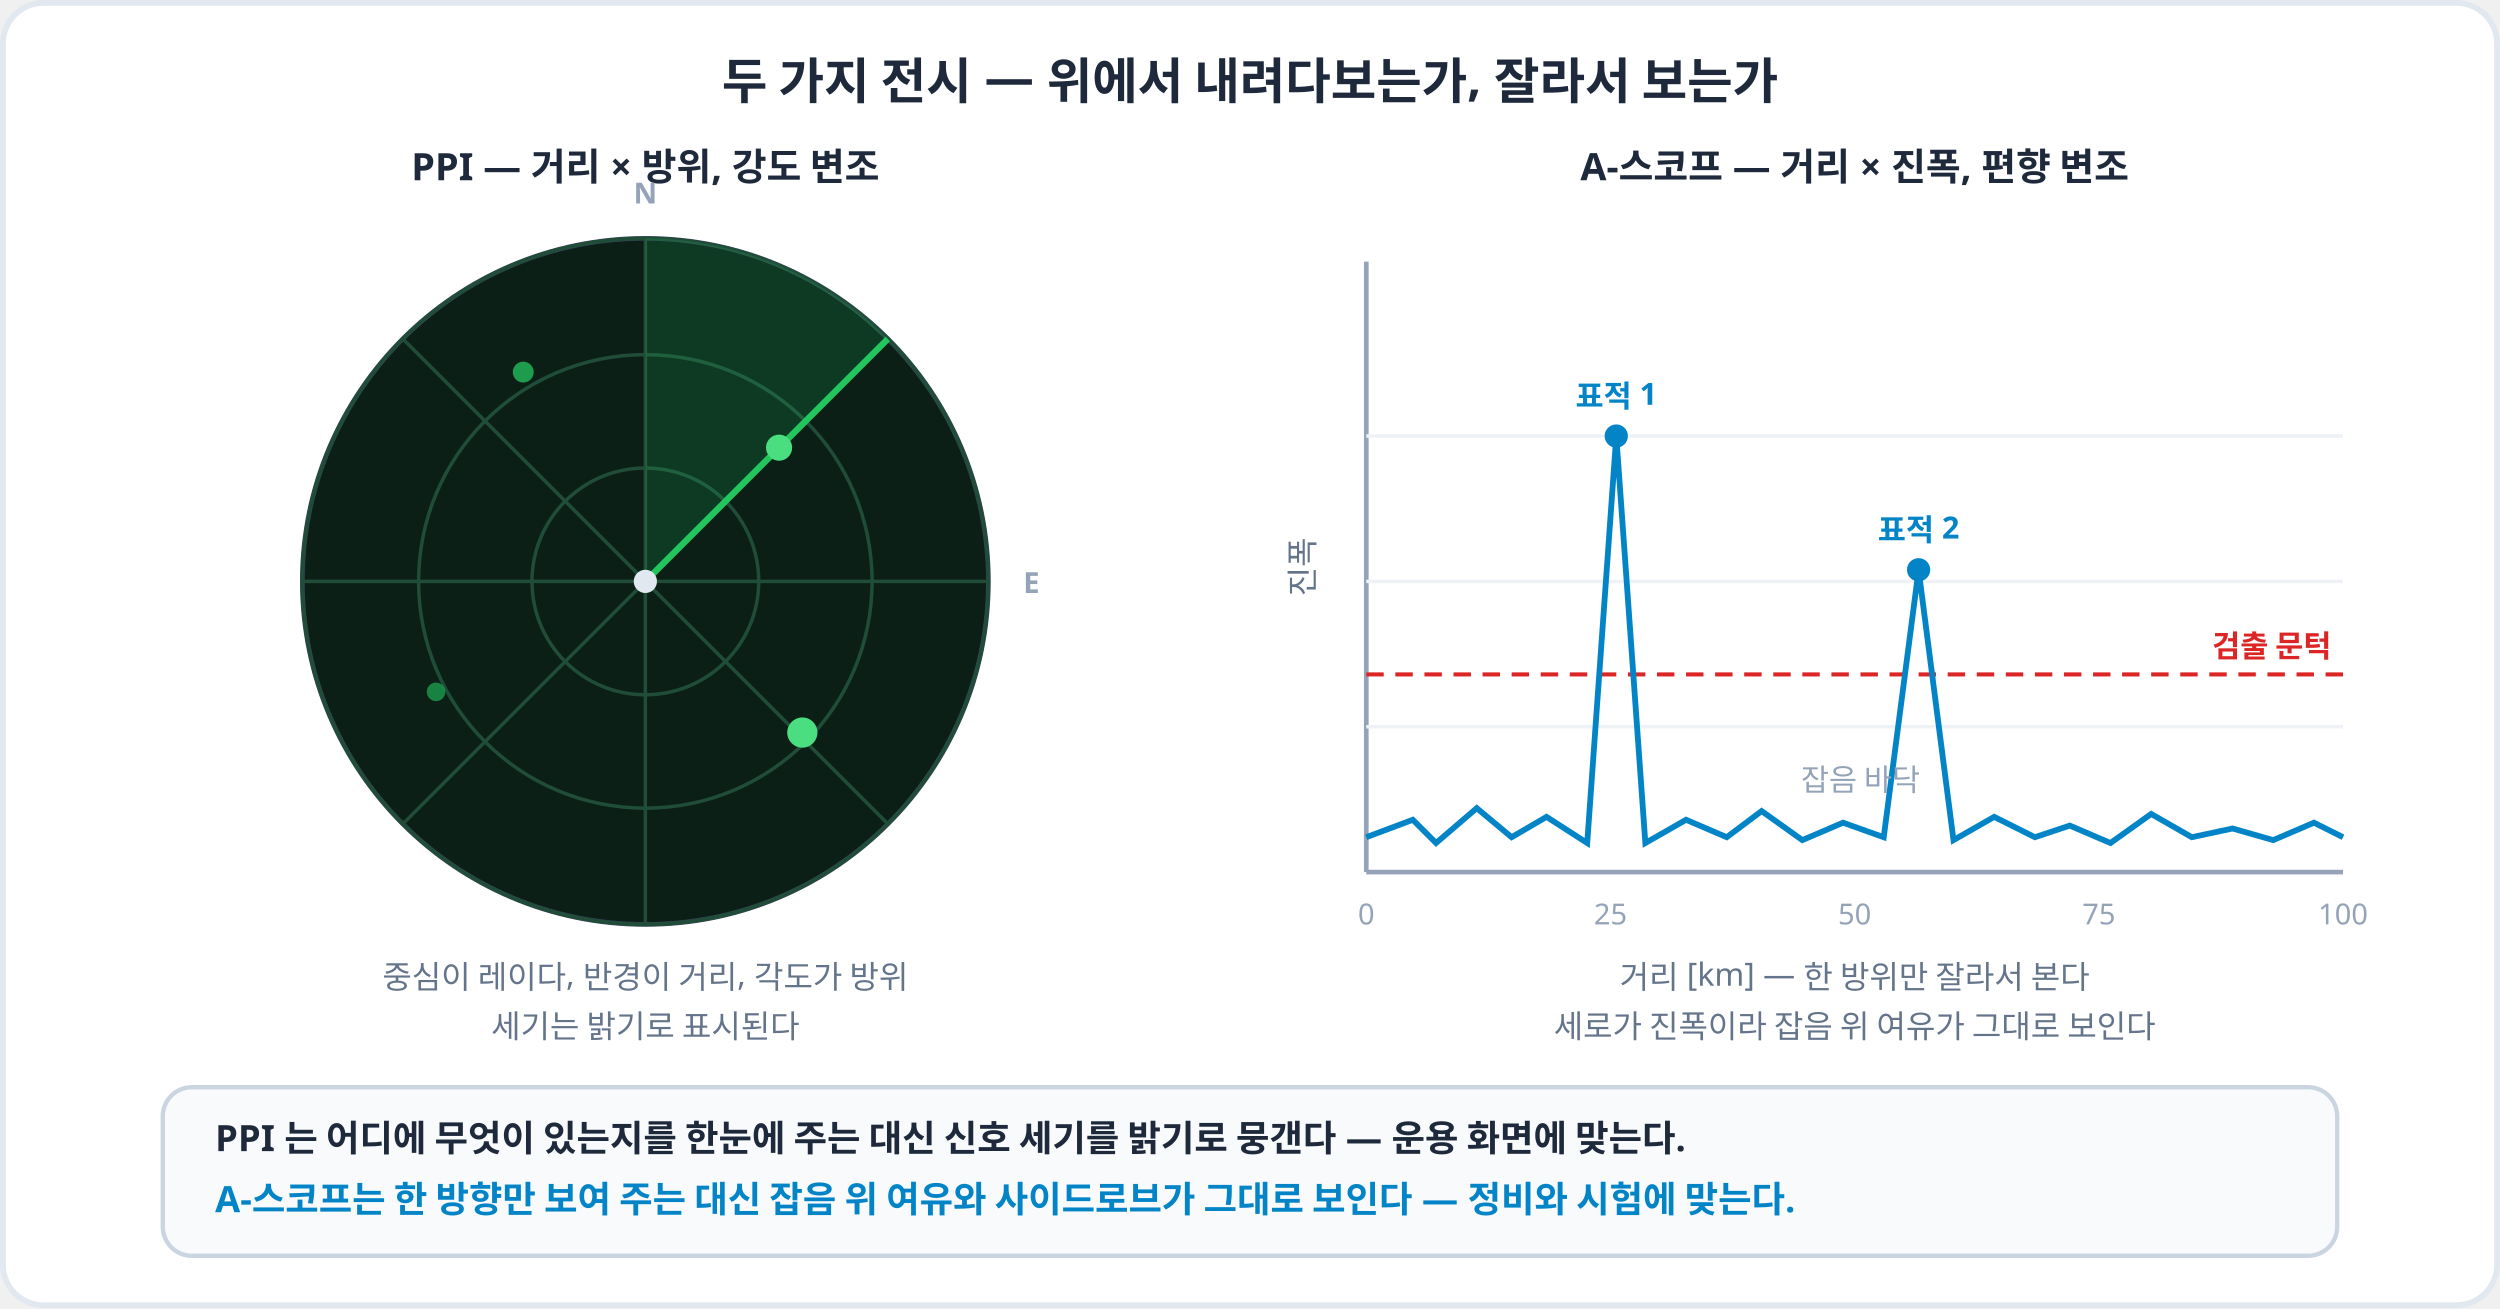
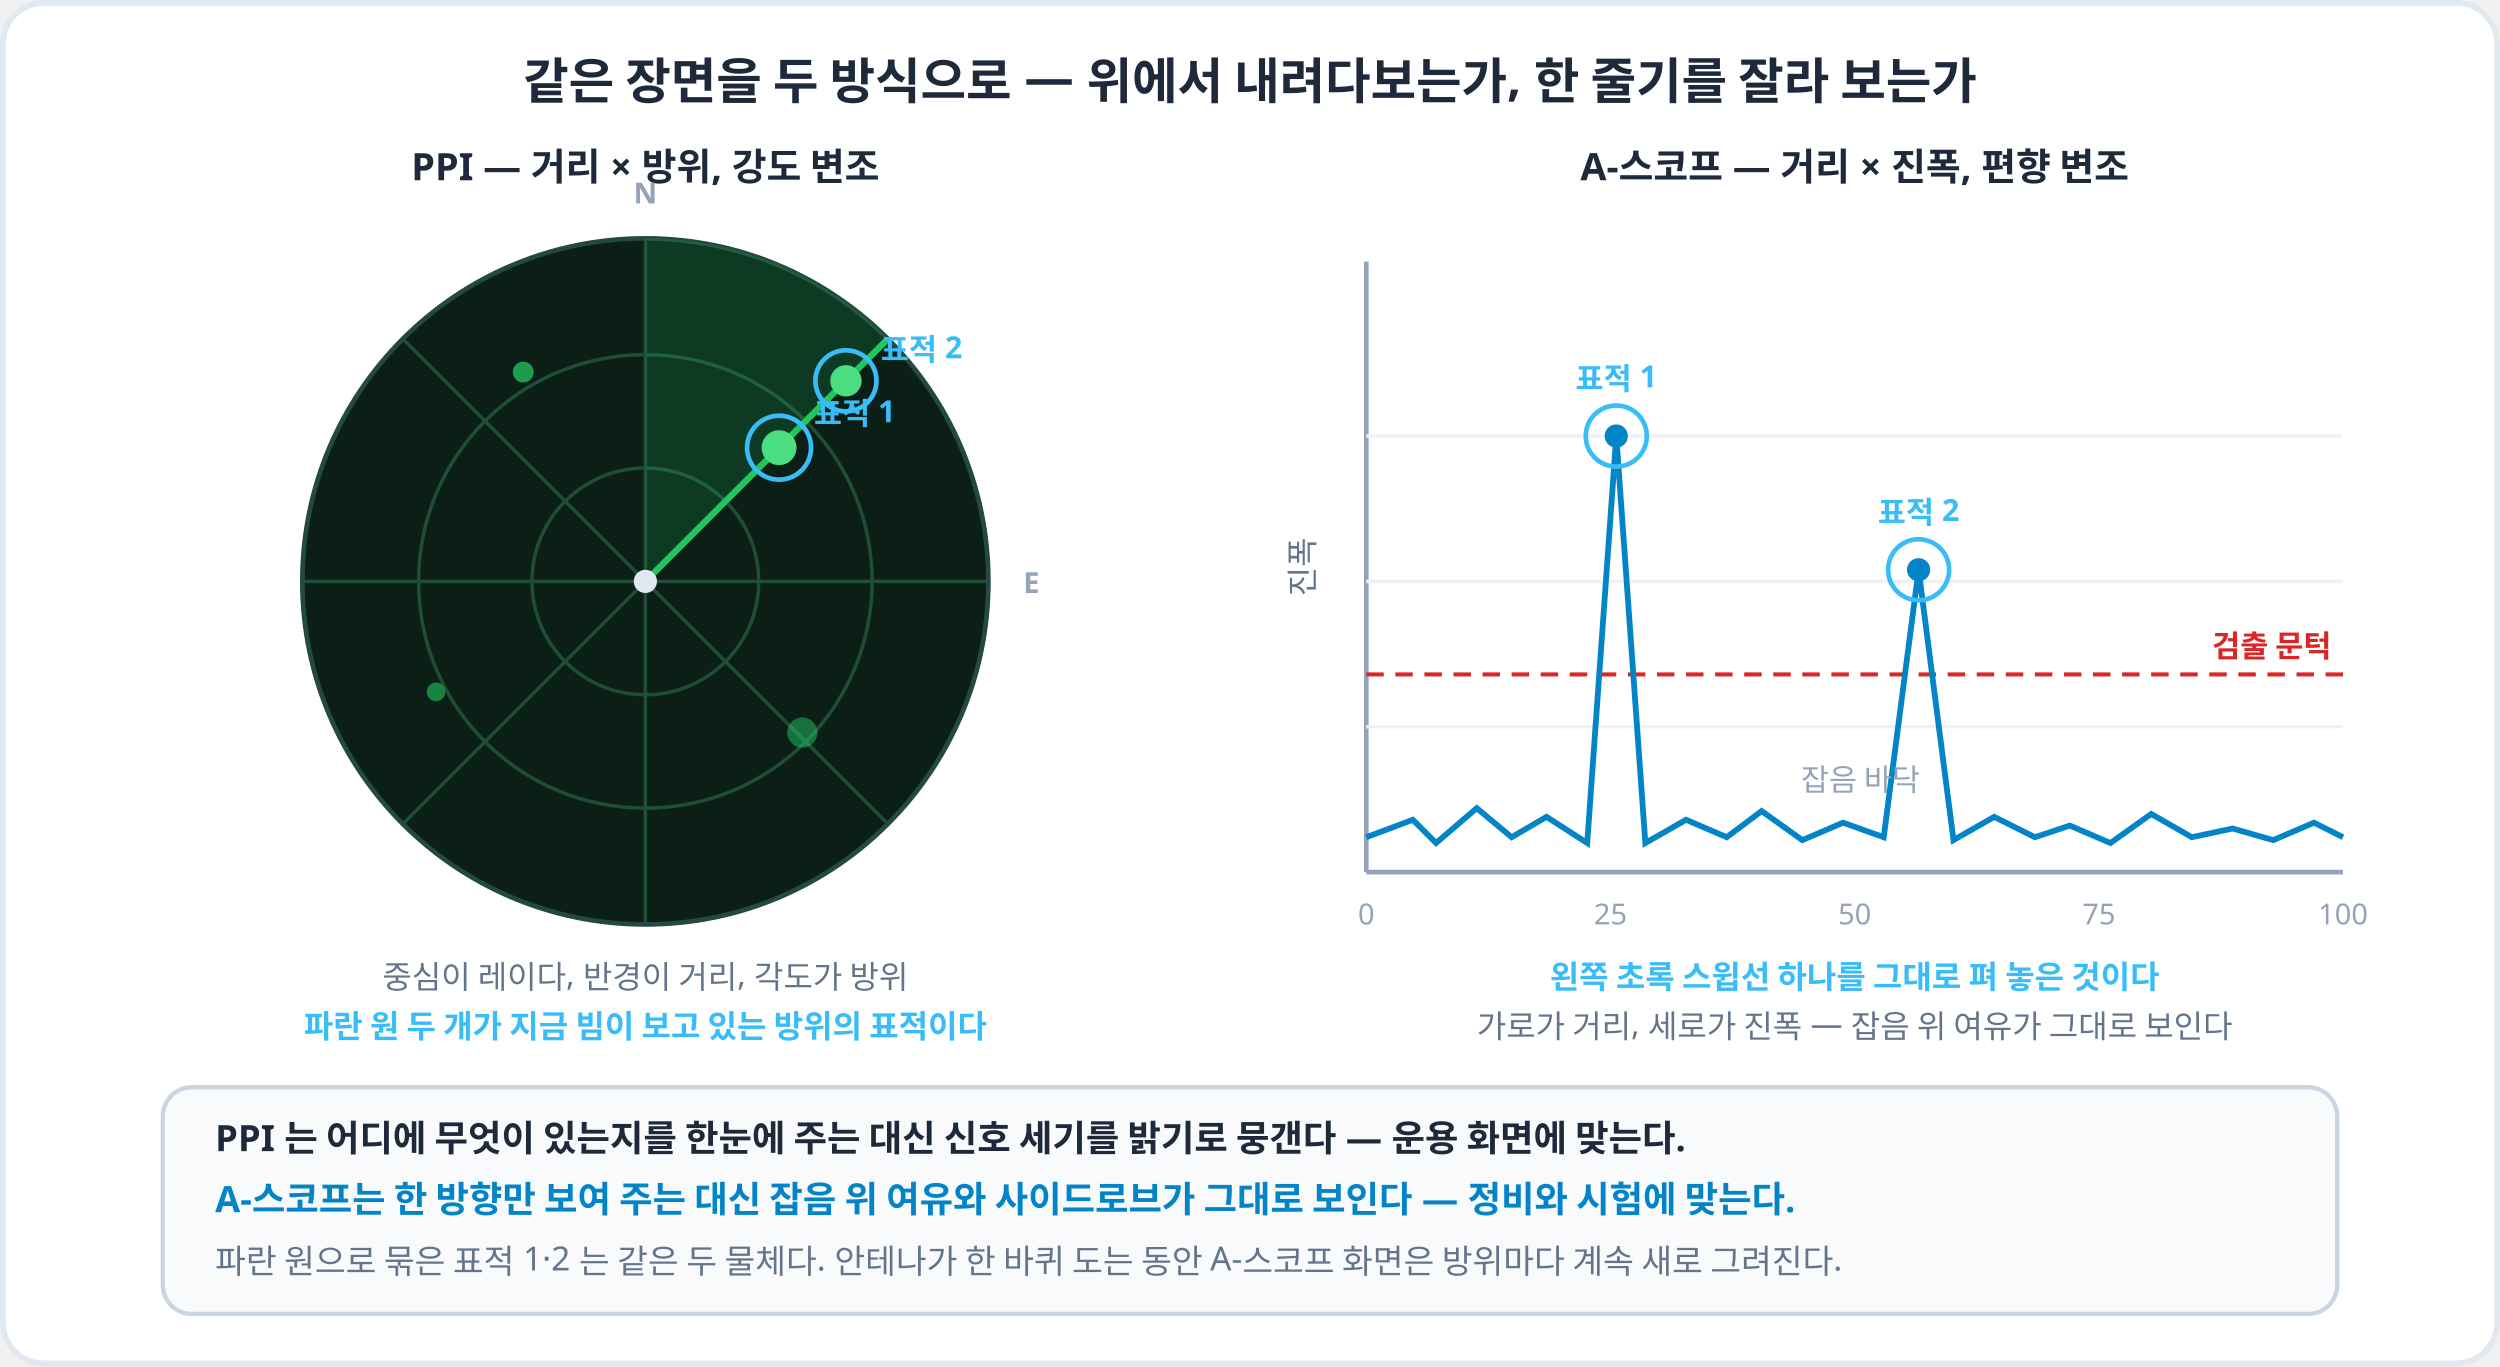
- <svg xmlns="http://www.w3.org/2000/svg" viewBox="0 0 860 450" font-family="Segoe UI, Malgun Gothic, Apple SD Gothic Neo, sans-serif">
-   <rect x="1" y="1" width="858" height="448" rx="14" fill="#ffffff" stroke="#e2e8f0" stroke-width="2" />
-   <text x="430" y="34" font-size="17" fill="#1e293b" text-anchor="middle" font-weight="700">두 가지 전시 — 위에서 내려다보는가, 잘라서 보는가</text>
+ <svg xmlns="http://www.w3.org/2000/svg" viewBox="0 0 860 470" font-family="Segoe UI, Malgun Gothic, Apple SD Gothic Neo, sans-serif">
+   <rect x="1" y="1" width="858" height="468" rx="14" fill="#ffffff" stroke="#e2e8f0" stroke-width="2" />
+   <text x="430" y="34" font-size="17" fill="#1e293b" text-anchor="middle" font-weight="700">같은 장면을 두 방식으로 — 위에서 내려다보는가, 한 줄기를 잘라 보는가</text>
  <text x="222" y="62" font-size="13" fill="#1e293b" text-anchor="middle" font-weight="700">PPI — 거리 × 방위, 강도 변조</text>
  <text x="638" y="62" font-size="13" fill="#1e293b" text-anchor="middle" font-weight="700">A-스코프 — 거리 × 진폭, 편향 변조</text>
  <circle cx="222" cy="200" r="118" fill="#0b1f16" stroke="#334155" stroke-width="1.6" />
  <g fill="none" stroke="#1f4d38" stroke-width="1.2">
    <circle cx="222" cy="200" r="39" />
    <circle cx="222" cy="200" r="78" />
    <circle cx="222" cy="200" r="118" />
  </g>
  <g stroke="#1f4d38" stroke-width="1.2">
    <line x1="104" y1="200" x2="340" y2="200" />
    <line x1="222" y1="82" x2="222" y2="318" />
    <line x1="138.6" y1="116.6" x2="305.4" y2="283.4" />
    <line x1="138.6" y1="283.4" x2="305.4" y2="116.6" />
  </g>
  <path d="M222,200 L305.4,116.6 A118,118 0 0,0 222,82 Z" fill="#22c55e" opacity="0.16" />
  <line x1="222" y1="200" x2="305.4" y2="116.6" stroke="#22c55e" stroke-width="2.2" />
-   <circle cx="268" cy="154" r="4.5" fill="#4ade80" />
+   <circle cx="291" cy="131" r="5.4" fill="#4ade80" />
+   <circle cx="291" cy="131" r="10.5" fill="none" stroke="#38bdf8" stroke-width="1.6" />
+   <text x="303" y="124" font-size="10.5" fill="#38bdf8" text-anchor="start" font-weight="700">표적 2</text>
+   <circle cx="268" cy="154" r="6" fill="#4ade80" />
+   <circle cx="268" cy="154" r="11" fill="none" stroke="#38bdf8" stroke-width="1.6" />
+   <text x="280" y="146" font-size="10.5" fill="#38bdf8" text-anchor="start" font-weight="700">표적 1</text>
  <circle cx="180" cy="128" r="3.6" fill="#22c55e" opacity="0.75" />
  <circle cx="150" cy="238" r="3.2" fill="#22c55e" opacity="0.6" />
-   <circle cx="276" cy="252" r="5.2" fill="#4ade80" />
+   <circle cx="276" cy="252" r="5.2" fill="#22c55e" opacity="0.5" />
  <circle cx="222" cy="200" r="4" fill="#e2e8f0" />
  <text x="222" y="70" font-size="10" fill="#94a3b8" text-anchor="middle" font-weight="700">N</text>
  <text x="352" y="204" font-size="10" fill="#94a3b8" text-anchor="start" font-weight="700">E</text>
  <text x="222" y="340" font-size="11" fill="#64748b" text-anchor="middle" font-weight="400">중심이 레이다, 반경이 거리, 각도가 방위</text>
-   <text x="222" y="357" font-size="11" fill="#64748b" text-anchor="middle" font-weight="400">세기는 밝기로 표시된다</text>
+   <text x="222" y="357" font-size="11" fill="#38bdf8" text-anchor="middle" font-weight="700">파란 원 두 개가 지금 빔이 보고 있는 방위의 표적이다</text>
  <line x1="470" y1="300" x2="806" y2="300" stroke="#94a3b8" stroke-width="1.6" />
  <line x1="470" y1="90" x2="470" y2="300" stroke="#94a3b8" stroke-width="1.6" />
  <g stroke="#eef2f7" stroke-width="1.2">
    <line x1="470" y1="250" x2="806" y2="250" />
    <line x1="470" y1="200" x2="806" y2="200" />
    <line x1="470" y1="150" x2="806" y2="150" />
  </g>
  <line x1="470" y1="232" x2="806" y2="232" stroke="#dc2626" stroke-width="1.4" stroke-dasharray="6 4" />
  <text x="802" y="226" font-size="10.5" fill="#dc2626" text-anchor="end" font-weight="700">검출 문턱</text>
  <path d="M470,288 L486,282 L494,290 L508,278 L520,288 L532,281 L546,290 L556,150 L566,290 L580,282 L594,288 L606,279 L620,289 L634,283 L648,288 L660,196 L672,289 L686,281 L700,288 L712,284 L726,290 L740,280 L754,288 L768,285 L782,289 L796,283 L806,288" fill="none" stroke="#0284c7" stroke-width="2" />
  <circle cx="556" cy="150" r="4" fill="#0284c7" />
  <circle cx="660" cy="196" r="4" fill="#0284c7" />
-   <text x="556" y="140" font-size="10.5" fill="#0284c7" text-anchor="middle" font-weight="700">표적 1</text>
-   <text x="660" y="186" font-size="10.5" fill="#0284c7" text-anchor="middle" font-weight="700">표적 2</text>
+   <circle cx="556" cy="150" r="10.5" fill="none" stroke="#38bdf8" stroke-width="1.6" />
+   <text x="556" y="134" font-size="10.5" fill="#38bdf8" text-anchor="middle" font-weight="700">표적 1</text>
+   <circle cx="660" cy="196" r="10.5" fill="none" stroke="#38bdf8" stroke-width="1.6" />
+   <text x="660" y="180" font-size="10.5" fill="#38bdf8" text-anchor="middle" font-weight="700">표적 2</text>
  <text x="640" y="272" font-size="10.5" fill="#94a3b8" text-anchor="middle" font-weight="400">잡음 바닥</text>
  <g font-size="10" fill="#94a3b8" text-anchor="middle">
    <text x="470" y="318">0</text>
    <text x="554" y="318">25</text>
    <text x="638" y="318">50</text>
    <text x="722" y="318">75</text>
    <text x="806" y="318">100</text>
  </g>
-   <text x="638" y="340" font-size="11" fill="#64748b" text-anchor="middle" font-weight="400">거리 [km] — 한 방위만 잘라서 본다</text>
-   <text x="638" y="357" font-size="11" fill="#64748b" text-anchor="middle" font-weight="400">세로가 진폭이라 잡음 위 여유가 그대로 보인다</text>
+   <text x="638" y="340" font-size="11" fill="#38bdf8" text-anchor="middle" font-weight="700">왼쪽 초록 스윕선 하나를 그대로 펴 놓은 것이다</text>
+   <text x="638" y="357" font-size="11" fill="#64748b" text-anchor="middle" font-weight="400">가로가 거리, 세로가 진폭 — 잡음 위 여유가 그대로 보인다</text>
  <text x="452" y="195" font-size="11" fill="#64748b" text-anchor="middle" font-weight="400" transform="rotate(-90 452 195)">진폭</text>
-   <rect x="56" y="374" width="748" height="58" rx="10" fill="#f8fafc" stroke="#cbd5e1" stroke-width="1.5" />
+   <rect x="56" y="374" width="748" height="78" rx="10" fill="#f8fafc" stroke="#cbd5e1" stroke-width="1.5" />
  <text x="74" y="396" font-size="12.5" fill="#1e293b" text-anchor="start" font-weight="700">PPI 는 어디에 무엇이 있는지를 한눈에 주는 대신 신호 세기를 밝기로 뭉갠다 — 운용 화면에 맞는다.</text>
  <text x="74" y="417" font-size="12.5" fill="#0284c7" text-anchor="start" font-weight="700">A-스코프는 한 방향만 보여 주는 대신 잡음 위 여유와 사이드로브가 그대로 보인다 — 정비와 시험에 맞는다.</text>
+   <text x="74" y="438" font-size="11.5" fill="#64748b" text-anchor="start" font-weight="400">파란 원으로 묶은 표적 1·2 는 같은 두 물체다. 안테나가 한 바퀴 도는 동안 A-스코프 화면은 방위마다 계속 새로 그려진다.</text>
</svg>
